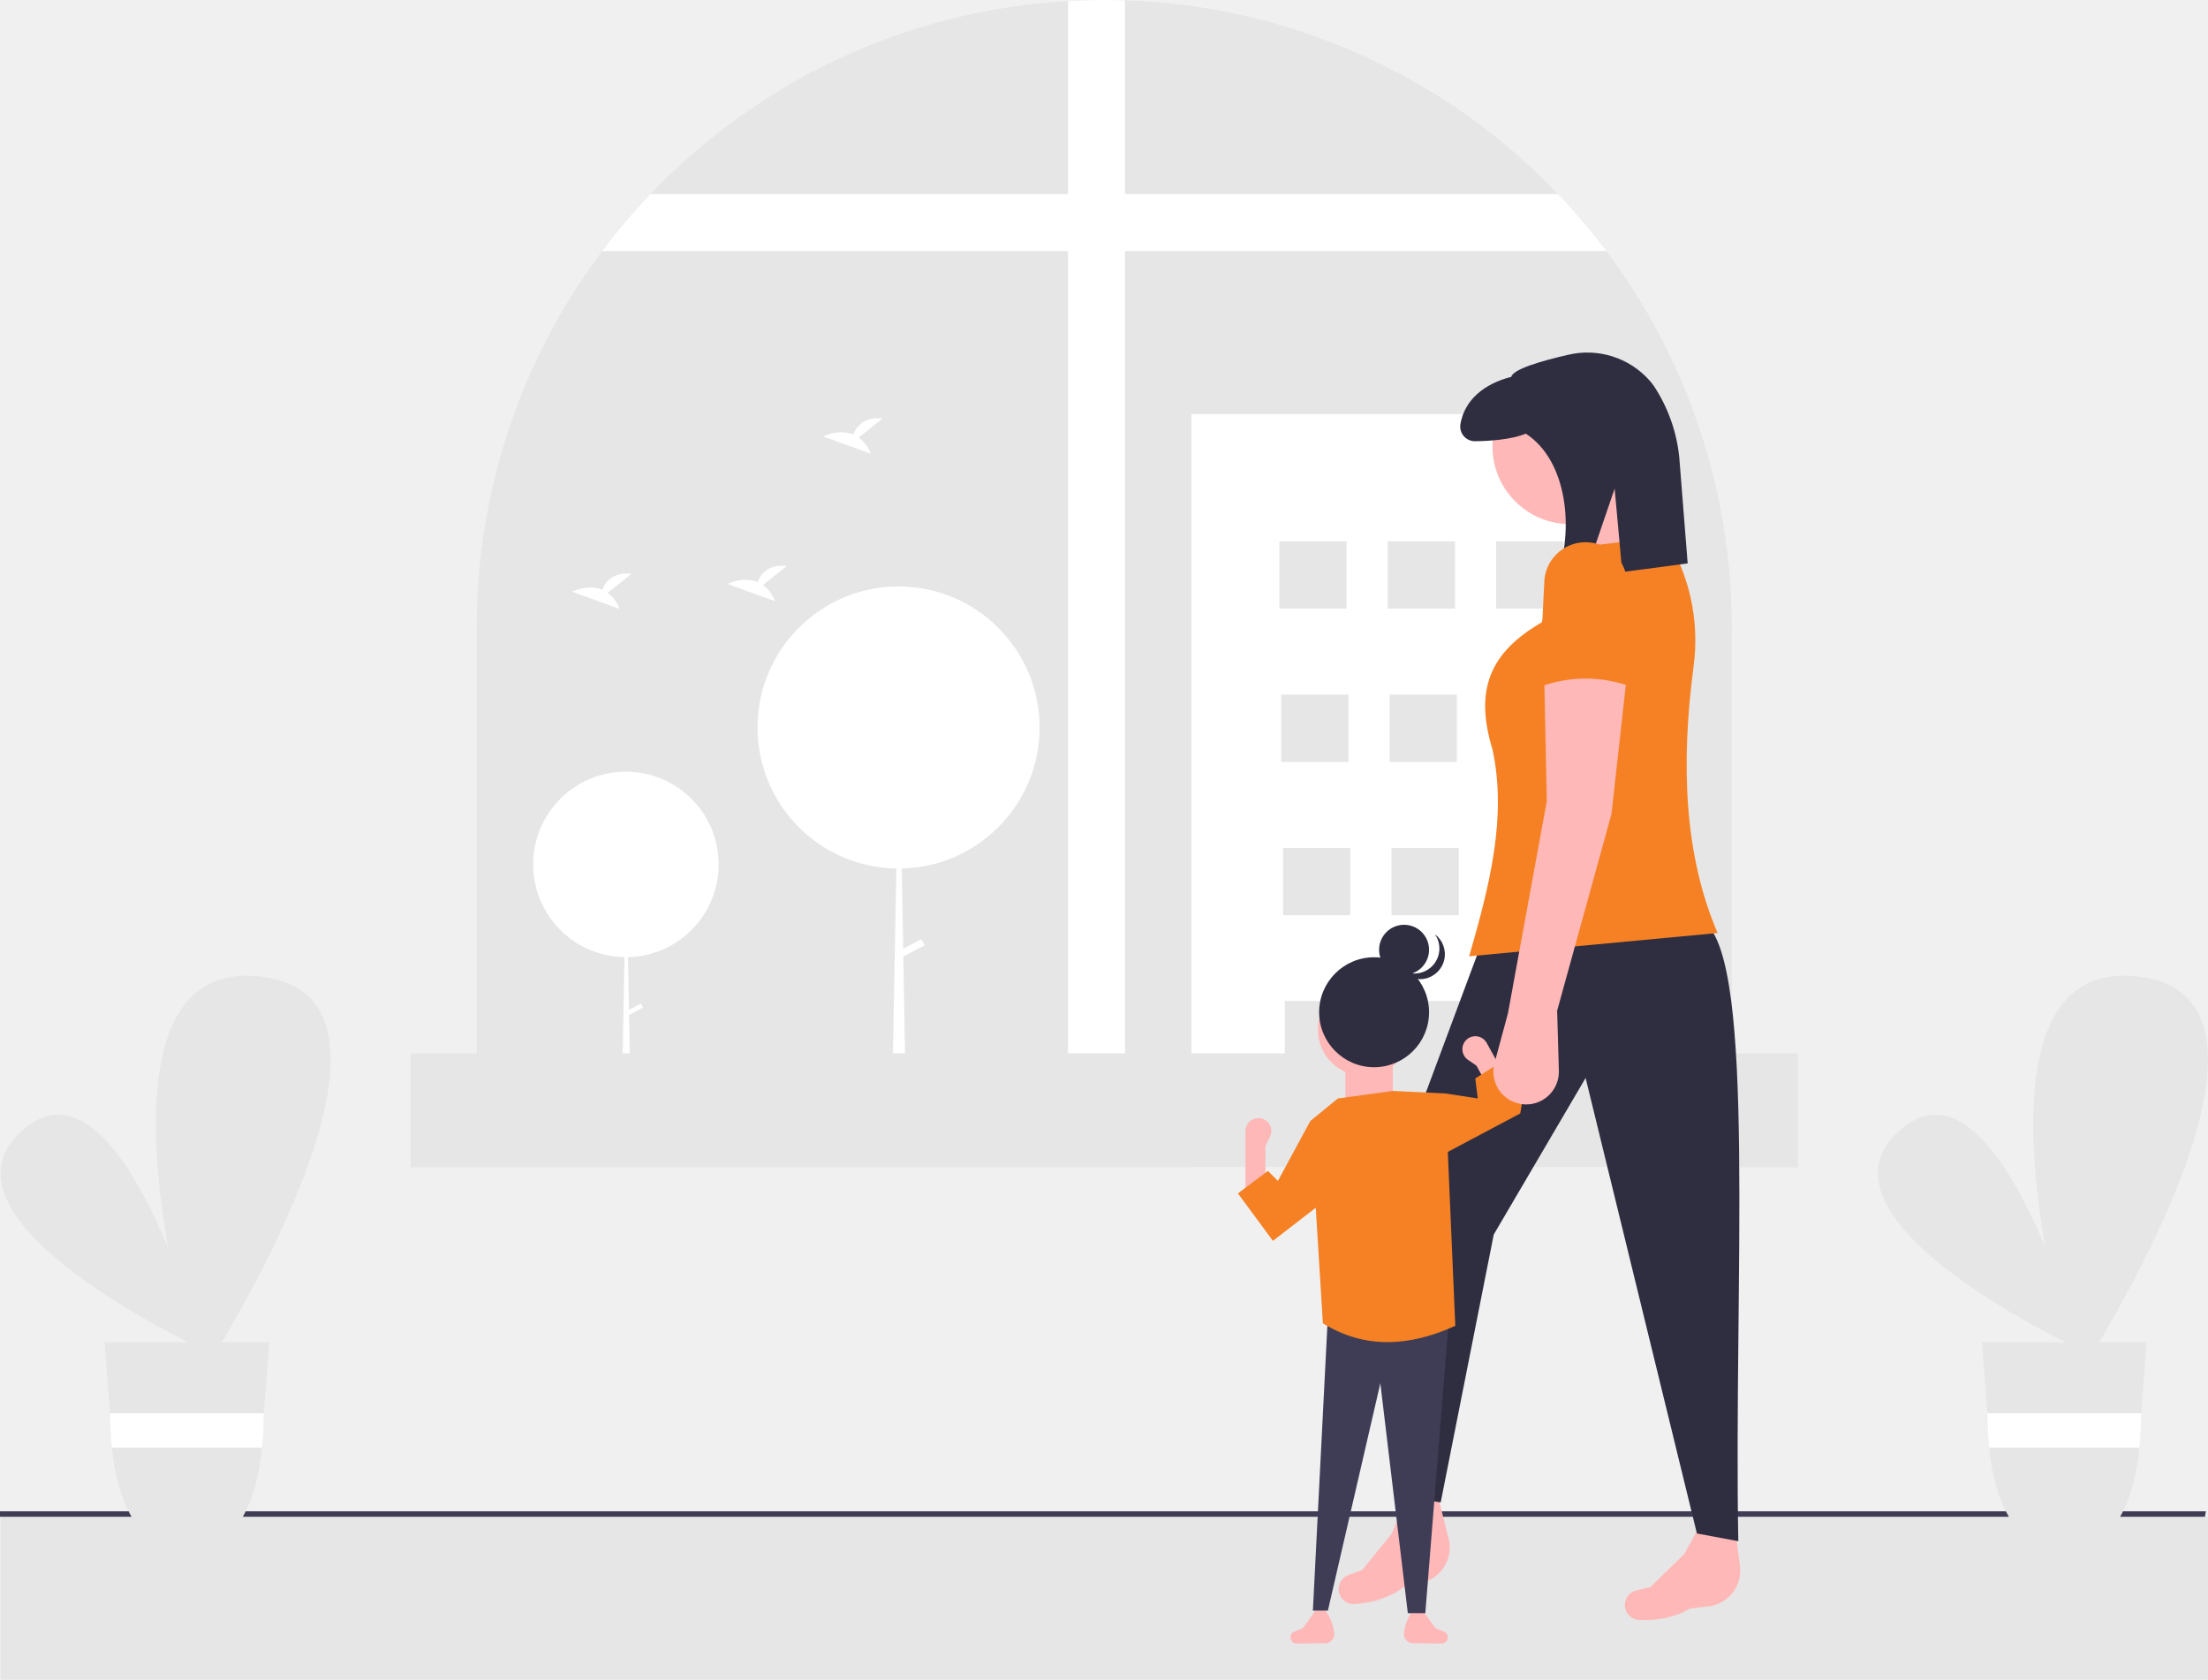
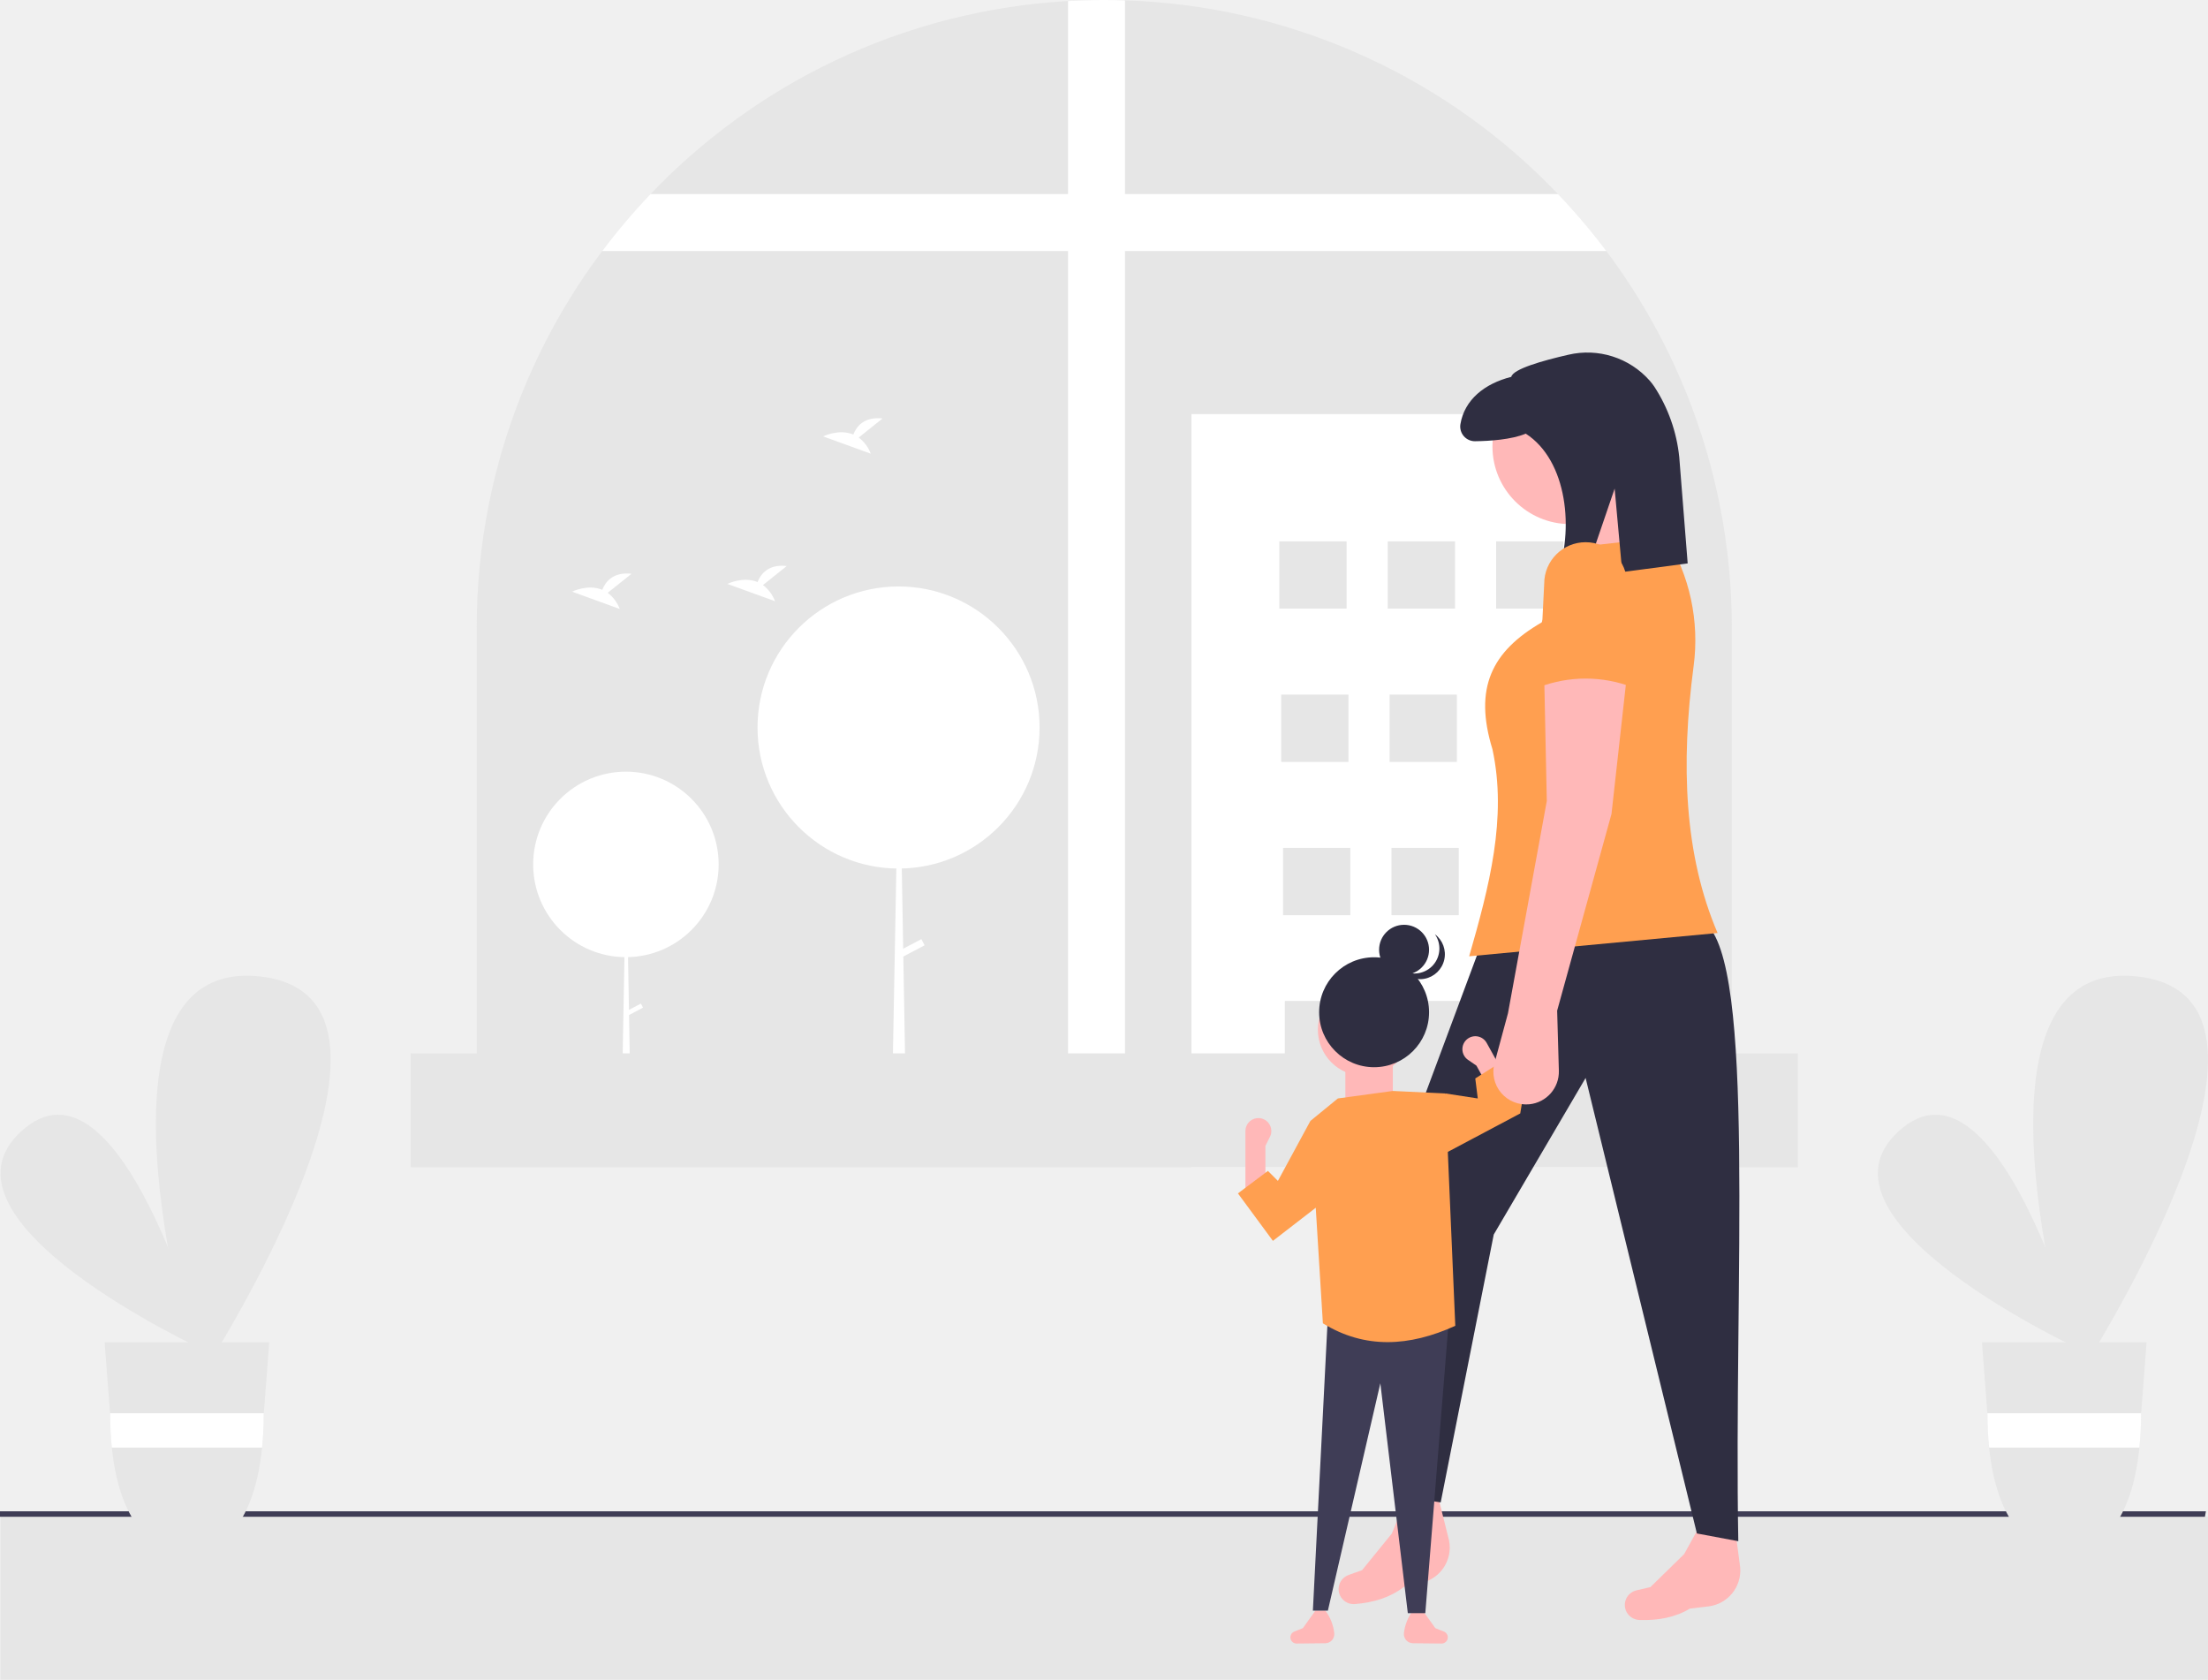
<svg xmlns="http://www.w3.org/2000/svg" id="b037a0bb-7117-46ab-9d3c-e50125615789" data-name="Layer 1" width="883.782" height="672.254" viewBox="0 0 883.782 672.254">
  <rect x="0.218" y="606.996" width="883.563" height="65.257" fill="#e6e6e6" />
  <polygon points="882.556 607.051 0 607.051 0 604.87 882.951 604.87 882.556 607.051" fill="#3f3d56" />
  <path d="M851.298,365.062v193.182H348.92V365.062A251.191,251.191,0,0,1,585.608,114.287q7.194-.419,14.502-.414c2.776,0,5.542.041,8.287.145A250.329,250.329,0,0,1,777.723,187.448c1.357,1.357,2.693,2.724,4.029,4.112A251.036,251.036,0,0,1,851.298,365.062Z" transform="translate(-158.1093 -113.8732)" fill="#e6e6e6" />
  <path d="M608.396,114.018v444.226H585.608V114.287q7.194-.419,14.502-.414C602.885,113.873,605.651,113.915,608.396,114.018Z" transform="translate(-158.1093 -113.8732)" fill="#fff" />
  <path d="M801.071,214.349H399.148a251.946,251.946,0,0,1,19.318-22.788H781.752A251.948,251.948,0,0,1,801.071,214.349Z" transform="translate(-158.1093 -113.8732)" fill="#fff" />
  <rect x="476.907" y="165.733" width="178.049" height="301.427" fill="#fff" />
  <rect x="512.066" y="216.656" width="26.932" height="26.932" fill="#e6e6e6" />
  <rect x="555.456" y="216.656" width="26.932" height="26.932" fill="#e6e6e6" />
  <rect x="598.847" y="216.656" width="26.932" height="26.932" fill="#e6e6e6" />
  <rect x="512.814" y="278.001" width="26.932" height="26.932" fill="#e6e6e6" />
  <rect x="556.204" y="278.001" width="26.932" height="26.932" fill="#e6e6e6" />
  <rect x="599.595" y="278.001" width="26.932" height="26.932" fill="#e6e6e6" />
  <rect x="513.562" y="339.347" width="26.932" height="26.932" fill="#e6e6e6" />
  <rect x="556.953" y="339.347" width="26.932" height="26.932" fill="#e6e6e6" />
  <rect x="600.343" y="339.347" width="26.932" height="26.932" fill="#e6e6e6" />
  <rect x="514.31" y="400.692" width="26.932" height="26.932" fill="#e6e6e6" />
  <rect x="557.701" y="400.692" width="26.932" height="26.932" fill="#e6e6e6" />
  <rect x="601.091" y="400.692" width="26.932" height="26.932" fill="#e6e6e6" />
  <rect x="514.31" y="400.692" width="26.932" height="26.932" fill="#e6e6e6" />
  <rect x="557.701" y="400.692" width="26.932" height="26.932" fill="#e6e6e6" />
  <rect x="601.091" y="400.692" width="26.932" height="26.932" fill="#e6e6e6" />
  <circle cx="250.528" cy="345.962" r="37.119" fill="#fff" />
  <polygon points="250.63 345.962 250.732 345.962 252.568 451.201 248.693 451.201 250.63 345.962" fill="#fff" />
  <rect x="411.085" y="514.494" width="1.836" height="6.934" transform="translate(520.2804 -201.7732) rotate(62.23413)" fill="#fff" />
  <circle cx="359.658" cy="291.166" r="56.446" fill="#fff" />
  <polygon points="359.813 291.166 359.968 291.166 362.759 451.201 356.867 451.201 359.813 291.166" fill="#fff" />
  <rect x="521.489" y="488.158" width="2.791" height="10.545" transform="translate(557.8008 -312.9908) rotate(62.23413)" fill="#fff" />
  <path d="M401.344,351.14l9.536-7.627c-7.408-.817-10.451,3.223-11.697,6.42-5.787-2.403-12.087.746-12.087.746l19.079,6.926A14.437,14.437,0,0,0,401.344,351.14Z" transform="translate(-158.1093 -113.8732)" fill="#fff" />
  <path d="M501.82,288.99l9.536-7.627c-7.408-.817-10.451,3.223-11.697,6.42-5.787-2.403-12.087.746-12.087.746l19.079,6.926A14.437,14.437,0,0,0,501.82,288.99Z" transform="translate(-158.1093 -113.8732)" fill="#fff" />
  <path d="M463.494,348.032l9.536-7.627c-7.408-.817-10.451,3.223-11.697,6.42-5.787-2.403-12.087.746-12.087.746l19.079,6.926A14.437,14.437,0,0,0,463.494,348.032Z" transform="translate(-158.1093 -113.8732)" fill="#fff" />
  <rect x="164.398" y="421.583" width="555.205" height="45.577" fill="#e6e6e6" />
  <path d="M239.582,654.094s-112.306-51.7-72.853-87.552S239.582,654.094,239.582,654.094Z" transform="translate(-158.1093 -113.8732)" fill="#e6e6e6" />
  <path d="M237.627,666.158s-51.62-169.607,24.392-161.495S237.627,666.158,237.627,666.158Z" transform="translate(-158.1093 -113.8732)" fill="#e6e6e6" />
  <path d="M199.991,651.116l2.167,28.372.034.49a130.353,130.353,0,0,0,.671,13.266c2.94,28.939,15.579,42.128,30.349,42.128s26.858-13.189,29.799-42.128a130.356,130.356,0,0,0,.671-13.266l.017-.396.009-.095,2.175-28.372Z" transform="translate(-158.1093 -113.8732)" fill="#e6e6e6" />
  <path d="M263.706,679.488l-.009.095-.017.396a130.356,130.356,0,0,1-.671,13.266H202.862a130.353,130.353,0,0,1-.671-13.266l-.034-.49Z" transform="translate(-158.1093 -113.8732)" fill="#fff" />
  <path d="M991.005,654.094s-112.306-51.7-72.853-87.552S991.005,654.094,991.005,654.094Z" transform="translate(-158.1093 -113.8732)" fill="#e6e6e6" />
  <path d="M989.051,666.158s-51.62-169.607,24.392-161.495S989.051,666.158,989.051,666.158Z" transform="translate(-158.1093 -113.8732)" fill="#e6e6e6" />
  <path d="M951.414,651.116l2.167,28.372.034.49a130.353,130.353,0,0,0,.671,13.266c2.94,28.939,15.579,42.128,30.349,42.128s26.858-13.189,29.799-42.128a130.353,130.353,0,0,0,.671-13.266l.017-.396.009-.095,2.175-28.372Z" transform="translate(-158.1093 -113.8732)" fill="#e6e6e6" />
  <path d="M1015.13,679.488l-.009.095-.017.396a130.353,130.353,0,0,1-.671,13.266H954.285a130.353,130.353,0,0,1-.671-13.266l-.034-.49Z" transform="translate(-158.1093 -113.8732)" fill="#fff" />
  <path d="M841.892,756.805l-7.363.865c-5.816,3.506-12.642,4.826-20.202,4.558a6.058,6.058,0,0,1-5.132-3.145h0a6.004,6.004,0,0,1,3.917-8.708l5.595-1.303,13.5-13.203,8.144-14.74,11.83,1.357,2.463,18.722h0A14.492,14.492,0,0,1,841.892,756.805Z" transform="translate(-158.1093 -113.8732)" fill="#ffb8b8" />
  <path d="M727.217,747.333l-7.216,1.698c-5.378,4.146-12.01,6.235-19.551,6.83a6.058,6.058,0,0,1-5.457-2.54h0a6.004,6.004,0,0,1,2.899-9.097l5.41-1.932,11.908-14.656L721.621,712.065h11.908l4.58,18.319h0A14.492,14.492,0,0,1,727.217,747.333Z" transform="translate(-158.1093 -113.8732)" fill="#ffb8b8" />
  <path d="M721.301,713.101l13.466,2.072,21.235-107.208,36.772-62.668,44.541,182.306,16.573,3.107c-1.858-102.664,7.212-231.912-13.466-247.563l-90.117,10.358L710.943,599.16Z" transform="translate(-158.1093 -113.8732)" fill="#2f2e41" />
  <circle cx="628.449" cy="178.681" r="31.075" fill="#ffb8b8" />
  <polygon points="671.954 226.329 634.664 232.544 625.342 199.397 652.273 191.111 671.954 226.329" fill="#ffb8b8" />
-   <path d="M845.601,487.29l-99.44,9.322c7.972-27.72,15.276-55.343,9.322-82.866-7.56-24.572-.263-39.184,19.681-50.756l13.466-30.039,36.254-4.143,0,0A78.256,78.256,0,0,1,835.992,380.558C830.826,419.736,832.221,456.091,845.601,487.29Z" transform="translate(-158.1093 -113.8732)" fill="#f58124" />
+   <path d="M845.601,487.29l-99.44,9.322c7.972-27.72,15.276-55.343,9.322-82.866-7.56-24.572-.263-39.184,19.681-50.756l13.466-30.039,36.254-4.143,0,0A78.256,78.256,0,0,1,835.992,380.558C830.826,419.736,832.221,456.091,845.601,487.29Z" transform="translate(-158.1093 -113.8732)" fill="#ff9f50" />
  <path d="M785.859,255.853c-10.371,2.369-22.175,5.727-22.837,8.847-10.668,2.688-18.721,9.128-20.365,18.945a5.879,5.879,0,0,0,5.898,6.818c5.802-.075,14.511-.63,20.262-3.032,16.707,10.765,19.511,38.763,12.215,57.821l11.481-1.052,11.878-34.772,3.034,33.405,26.2-3.464-3.375-42.597a63.465,63.465,0,0,0-9.967-28.142,23.966,23.966,0,0,0-1.875-2.429A33.3,33.3,0,0,0,785.859,255.853Z" transform="translate(-158.1093 -113.8732)" fill="#2f2e41" />
  <path d="M720.055,767.489a3.65,3.65,0,0,0,3.59,4.052l11.653.12a2.485,2.485,0,0,0,2.312-2.479h0a2.485,2.485,0,0,0-1.562-2.307l-3.438-1.375-5-7h-4a18.321,18.321,0,0,0-3.552,8.969l-.002.02Z" transform="translate(-158.1093 -113.8732)" fill="#ffb8b8" />
  <path d="M692.164,767.489a3.65,3.65,0,0,1-3.59,4.052l-11.653.12a2.485,2.485,0,0,1-2.312-2.479h0a2.485,2.485,0,0,1,1.562-2.307L679.609,765.5l5-7h4a18.321,18.321,0,0,1,3.552,8.969l.002.02Z" transform="translate(-158.1093 -113.8732)" fill="#ffb8b8" />
  <polygon points="525.5 644.627 531.5 644.627 552.5 553.627 563.5 645.627 570.5 645.627 580 527.127 531.5 526.627 525.5 644.627" fill="#3f3d56" />
  <path d="M656.609,591.5h8v-19l1.82-3.64a5.184,5.184,0,0,0-3.848-7.441h0a5.184,5.184,0,0,0-5.972,5.123V591.5Z" transform="translate(-158.1093 -113.8732)" fill="#ffb8b8" />
  <circle cx="546" cy="412.127" r="18.5" fill="#ffb8b8" />
  <rect x="696.609" y="535.5" width="19" height="22" transform="translate(1254.109 979.1268) rotate(-180)" fill="#ffb8b8" />
-   <path d="M687.609,643.5c16.818,10.378,34.598,9.364,53,1l-4-93-21-1-22,3-11,9Z" transform="translate(-158.1093 -113.8732)" fill="#f58124" />
-   <polygon points="509.5 496.627 531.5 479.627 524.5 448.627 511.5 472.627 507.5 468.627 495.5 477.627 509.5 496.627" fill="#f58124" />
+   <path d="M687.609,643.5c16.818,10.378,34.598,9.364,53,1l-4-93-21-1-22,3-11,9Z" transform="translate(-158.1093 -113.8732)" fill="#ff9f50" />
+   <polygon points="509.5 496.627 531.5 479.627 524.5 448.627 511.5 472.627 507.5 468.627 495.5 477.627 509.5 496.627" fill="#ff9f50" />
  <path d="M765.265,553.097l-6.997,3.878-9.21-16.618-3.356-2.301a5.184,5.184,0,0,1-.242-8.374h0a5.184,5.184,0,0,1,7.707,1.586l2.888,5.211Z" transform="translate(-158.1093 -113.8732)" fill="#ffb8b8" />
-   <polygon points="568 467.127 594.551 453.032 608.5 445.627 610.5 433.627 601.5 424.627 590.5 431.627 591.5 439.627 578.5 437.627 568 467.127" fill="#f58124" />
+   <polygon points="568 467.127 594.551 453.032 608.5 445.627 610.5 433.627 601.5 424.627 590.5 431.627 591.5 439.627 578.5 437.627 568 467.127" fill="#ff9f50" />
  <circle cx="550" cy="405.127" r="22" fill="#2f2e41" />
  <circle cx="562" cy="380.127" r="10" fill="#2f2e41" />
  <path d="M719.624,502.36a9.997,9.997,0,0,0,12.834-14.57A9.994,9.994,0,1,1,718.238,501.473,10.02,10.02,0,0,0,719.624,502.36Z" transform="translate(-158.1093 -113.8732)" fill="#2f2e41" />
  <path d="M781.38,518.365l.687,24.048a13.112,13.112,0,0,1-11.802,13.421h0a13.112,13.112,0,0,1-13.962-16.468l5.396-19.966,15.537-84.938-1.036-49.72,33.147-1.036-6.215,55.935Z" transform="translate(-158.1093 -113.8732)" fill="#ffb8b8" />
-   <path d="M811.419,388.886a52.381,52.381,0,0,0-37.29,0l2.072-41.433a16.573,16.573,0,0,1,16.573-16.573h0a16.573,16.573,0,0,1,16.573,16.573Z" transform="translate(-158.1093 -113.8732)" fill="#f58124" />
+   <path d="M811.419,388.886a52.381,52.381,0,0,0-37.29,0l2.072-41.433a16.573,16.573,0,0,1,16.573-16.573h0a16.573,16.573,0,0,1,16.573,16.573Z" transform="translate(-158.1093 -113.8732)" fill="#ff9f50" />
</svg>
